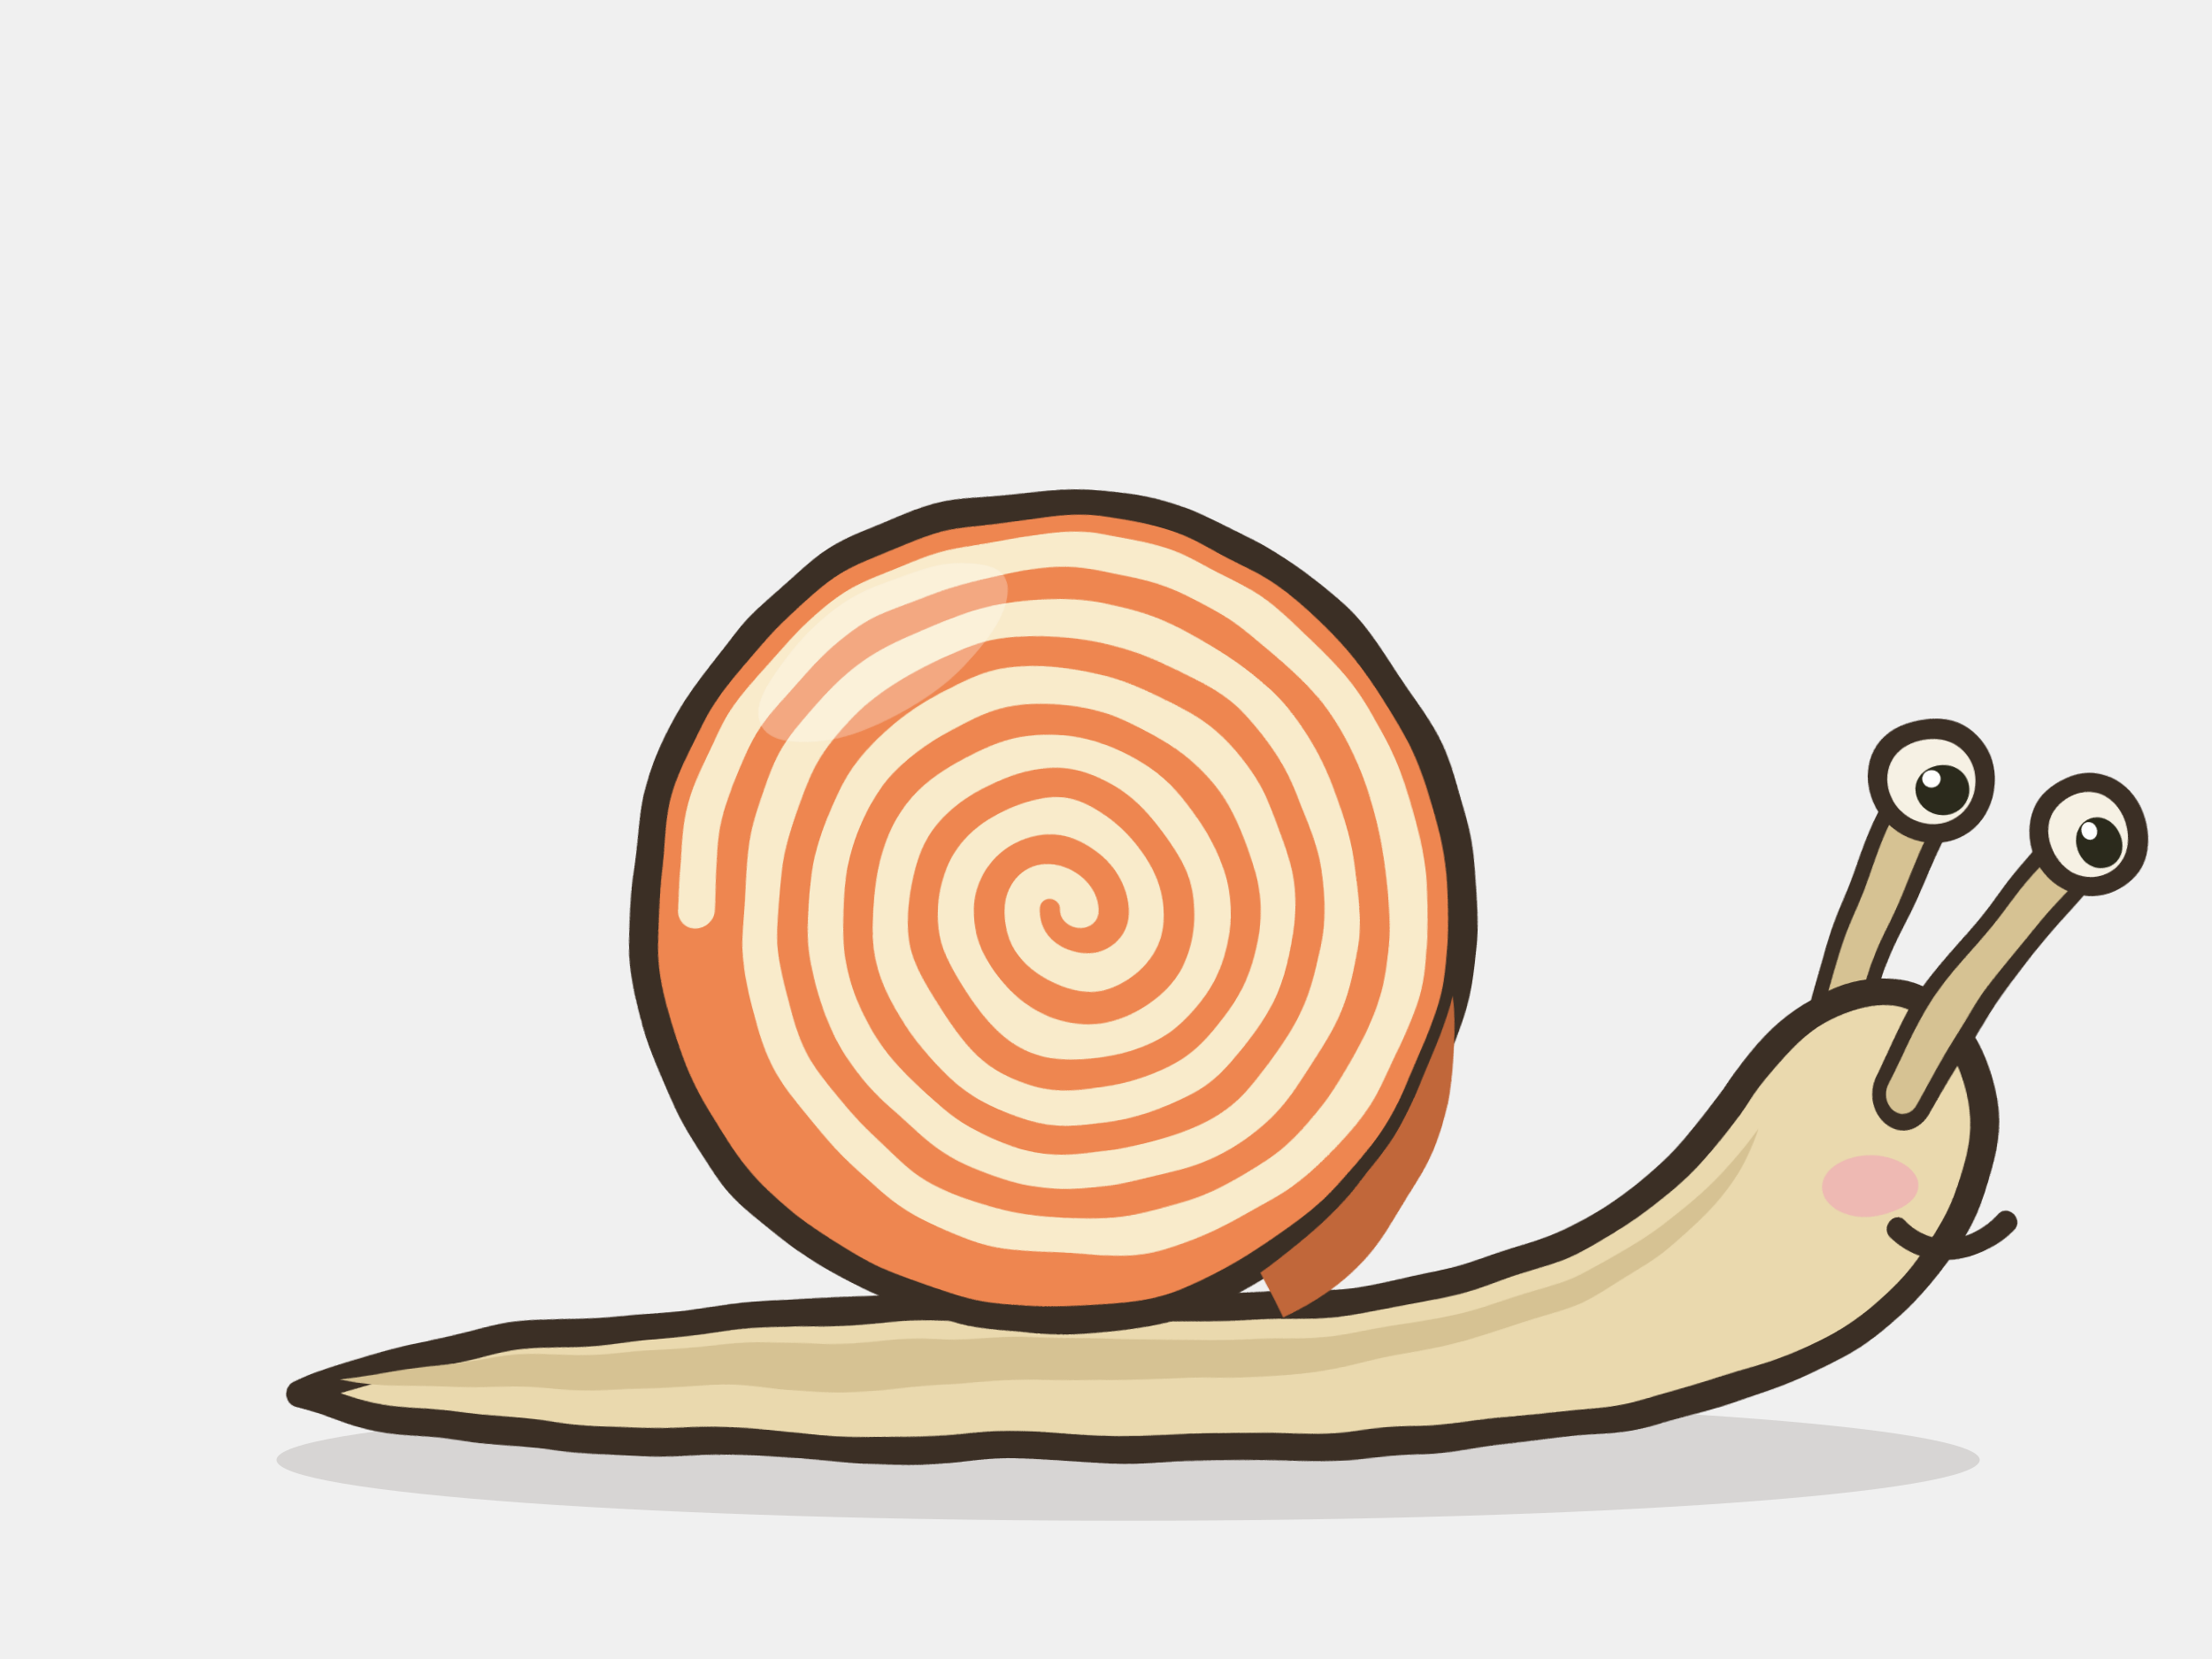
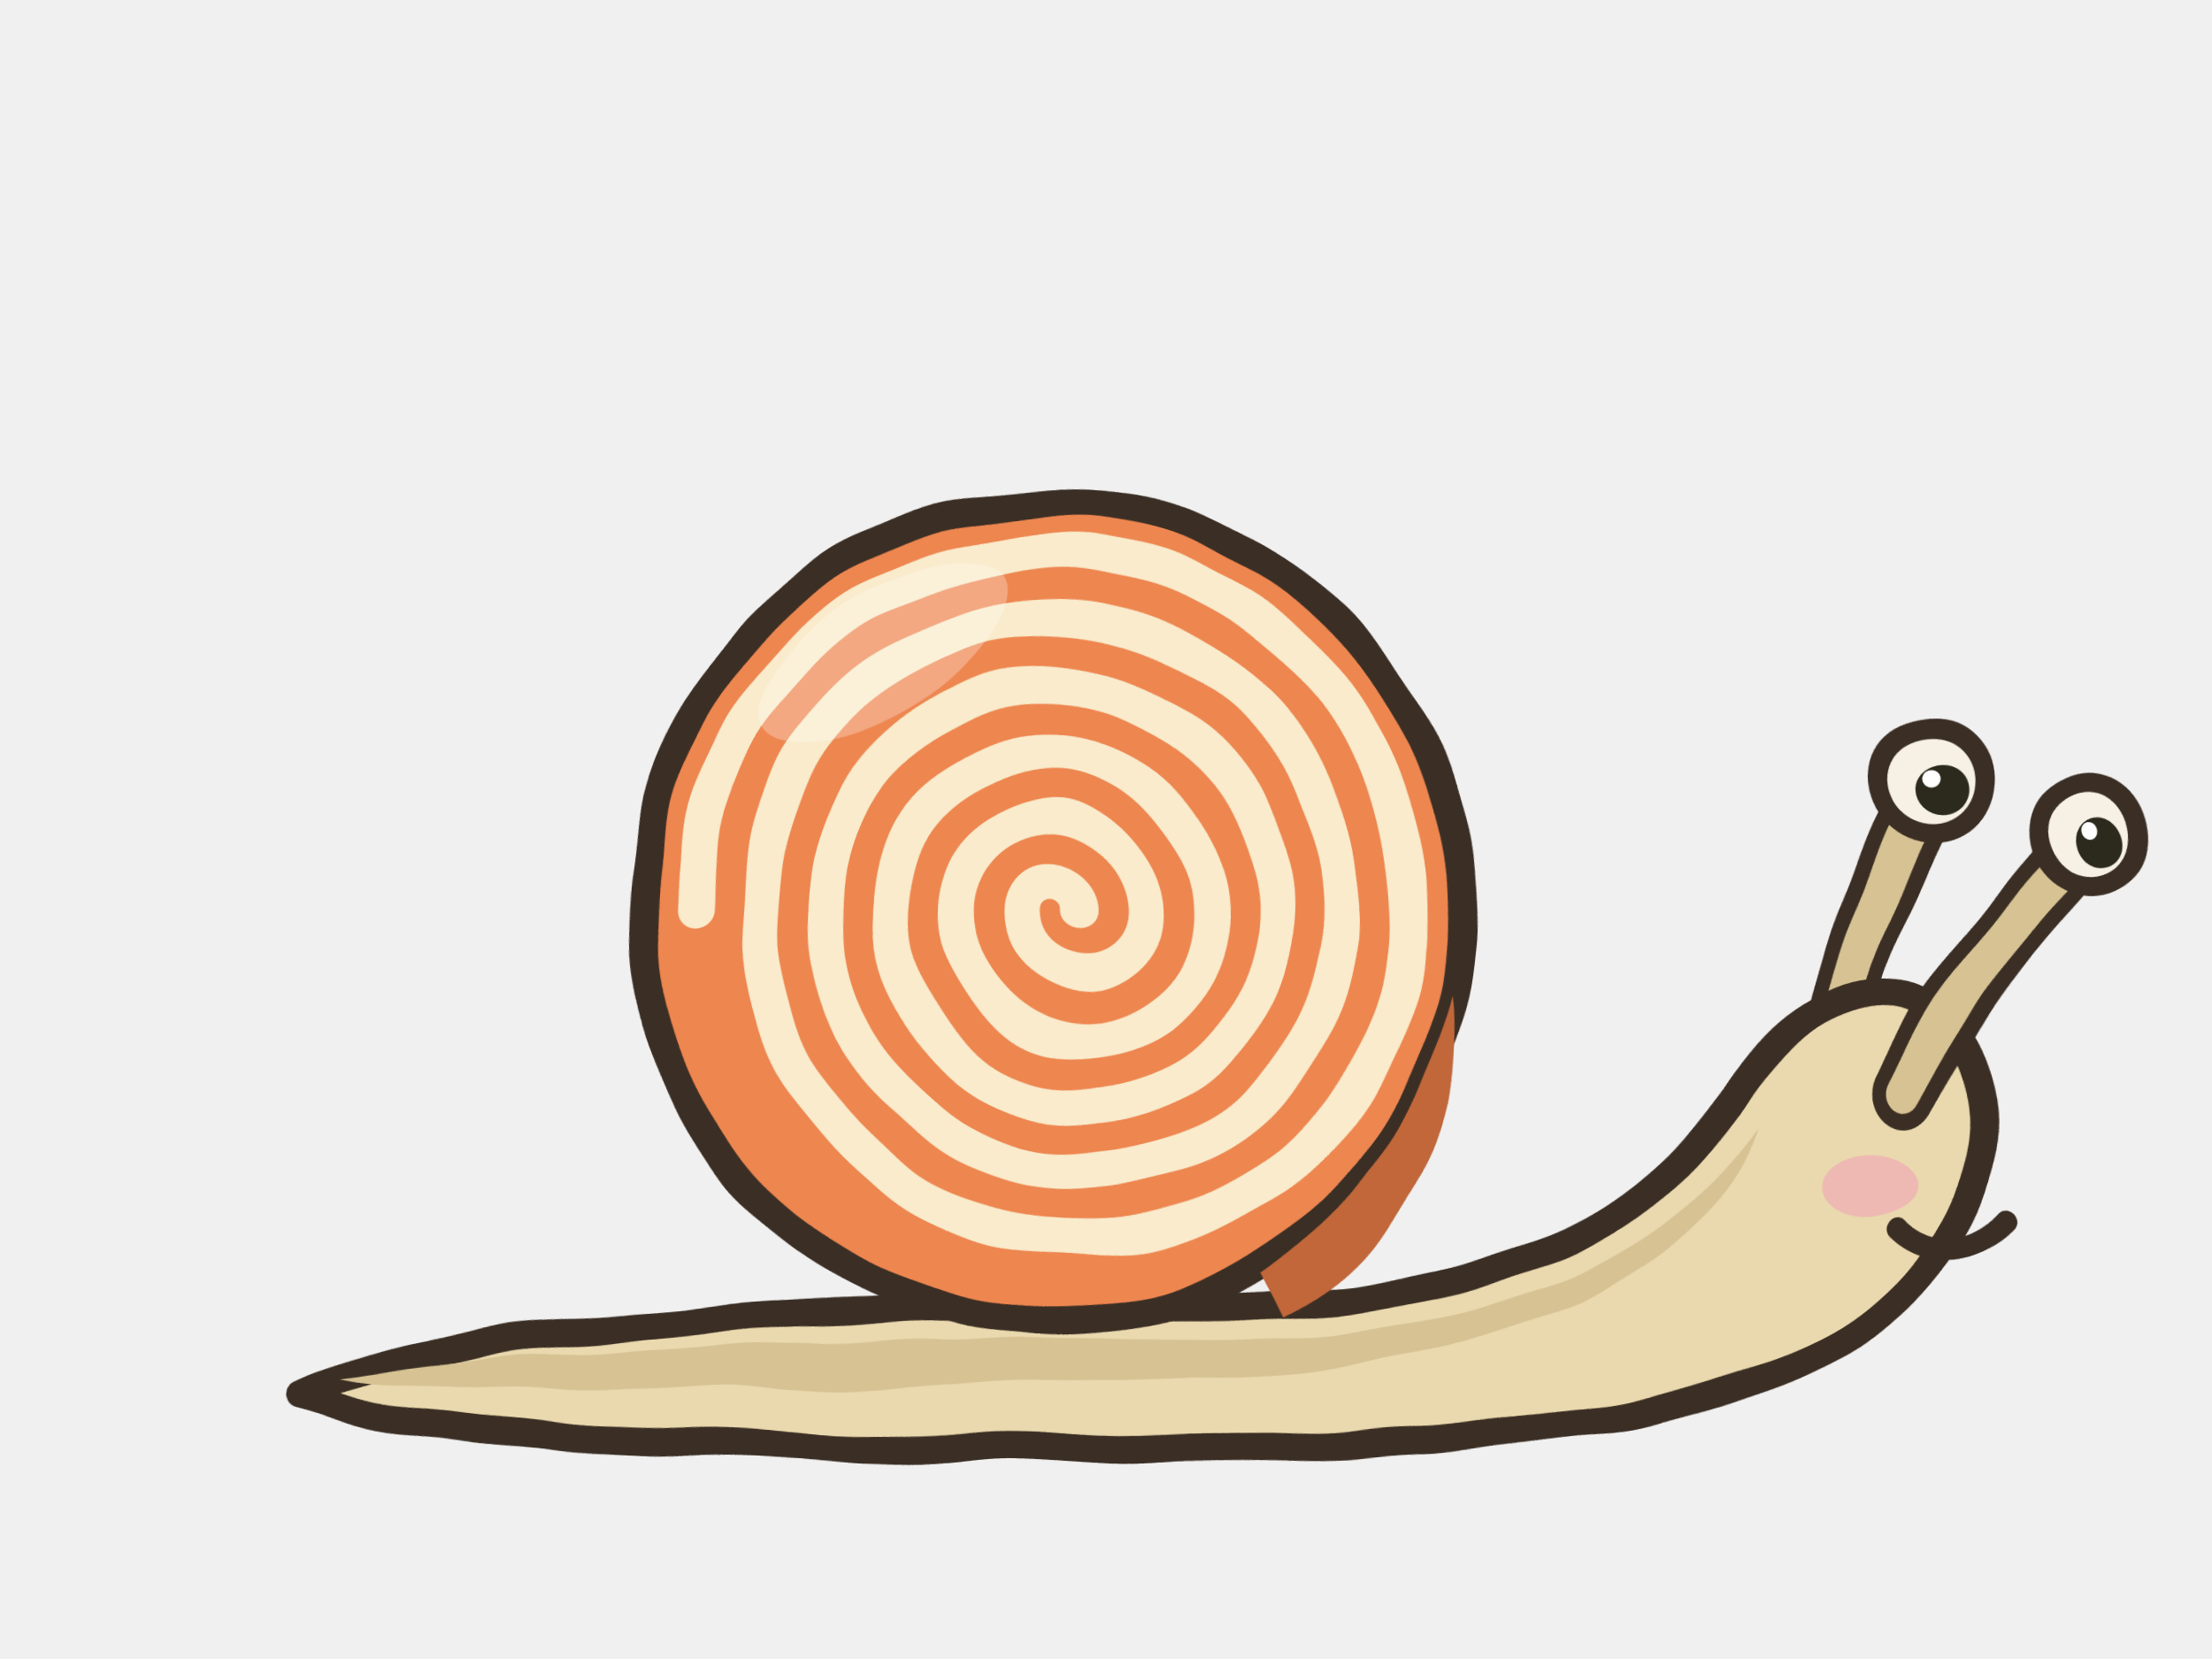
<svg xmlns="http://www.w3.org/2000/svg" width="800" height="600" viewBox="0 0 400 300">
  <defs>
    <filter id="hand" x="-6%" y="-6%" width="112%" height="112%">
      <feTurbulence type="fractalNoise" baseFrequency="0.035" numOctaves="2" seed="17" result="noise" />
      <feDisplacementMap in="SourceGraphic" in2="noise" scale="3.2" xChannelSelector="R" yChannelSelector="G" />
    </filter>
  </defs>
-   <ellipse cx="204" cy="264" rx="154" ry="11" fill="#3b2f25" opacity=".14" />
  <g filter="url(#hand)" stroke="#3b2f25" stroke-width="5" stroke-linejoin="round" stroke-linecap="round">
    <path d="M330 196C334 174 340 158 348 144" fill="none" stroke-width="12" />
    <path d="M330 196C334 174 340 158 348 144" fill="none" stroke="#d6c293" stroke-width="6.5" />
    <circle cx="349" cy="141" r="9.5" fill="#f6f1e4" stroke-width="3.5" />
    <path d="M54 252C80 240 140 236 220 236C268 236 298 224 314 198C324 180 344 174 354 186C364 200 358 226 338 240C312 258 262 262 200 262C140 262 88 262 54 252Z" fill="#ead9ae" />
    <path d="M62 249C92 244 150 242 220 242C268 242 300 230 318 204C310 230 272 247 220 249C150 251 94 253 62 249Z" fill="#d6c293" stroke="none" />
    <circle cx="190" cy="165" r="74" fill="#ee8650" />
    <path d="M195 165A5 5 0 0 0 185 165A11 11 0 0 0 207 165A17 17 0 0 0 173 165A23 23 0 0 0 219 165A29 29 0 0 0 161 165A35 35 0 0 0 231 165A41 41 0 0 0 149 165A47 47 0 0 0 243 165A53 53 0 0 0 137 165A59 59 0 0 0 255 165A65 65 0 0 0 125 165" fill="none" stroke="#f9ebcb" stroke-width="6.5" />
    <path d="M228 230C246 218 258 200 262 180C266 204 254 226 232 238Z" fill="#c1673a" stroke="none" />
    <ellipse cx="160" cy="118" rx="26" ry="11" transform="rotate(-32 160 118)" fill="#fff" opacity=".28" stroke="none" />
    <path d="M344 198C354 180 364 166 376 154" fill="none" stroke-width="12" />
    <path d="M344 198C354 180 364 166 376 154" fill="none" stroke="#d6c293" stroke-width="6.5" />
    <circle cx="378" cy="151" r="9.5" fill="#f6f1e4" stroke-width="3.5" />
    <g stroke="none">
      <circle cx="351" cy="142.5" r="4.6" fill="#2b2a1c" />
      <circle cx="380" cy="152.5" r="4.6" fill="#2b2a1c" />
      <circle cx="349.2" cy="140.4" r="1.6" fill="#fff" />
      <circle cx="378.2" cy="150.4" r="1.6" fill="#fff" />
      <ellipse cx="338" cy="214" rx="9" ry="5.5" fill="#f0a3b6" opacity=".6" />
    </g>
    <path d="M343 222C349 228 357 228 363 221" fill="none" stroke-width="4" />
  </g>
</svg>
